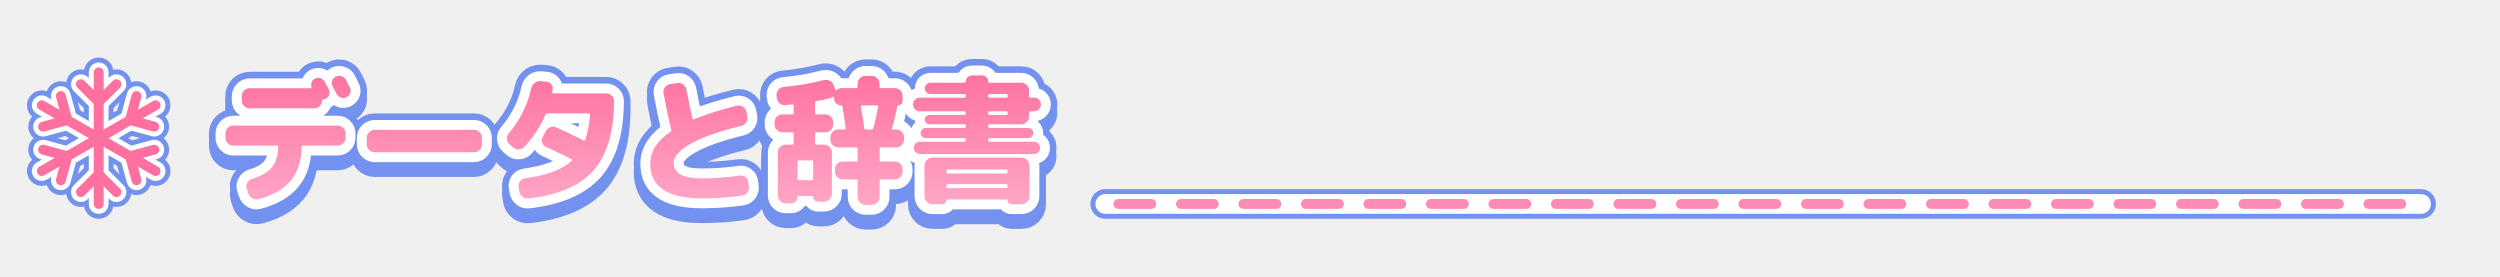
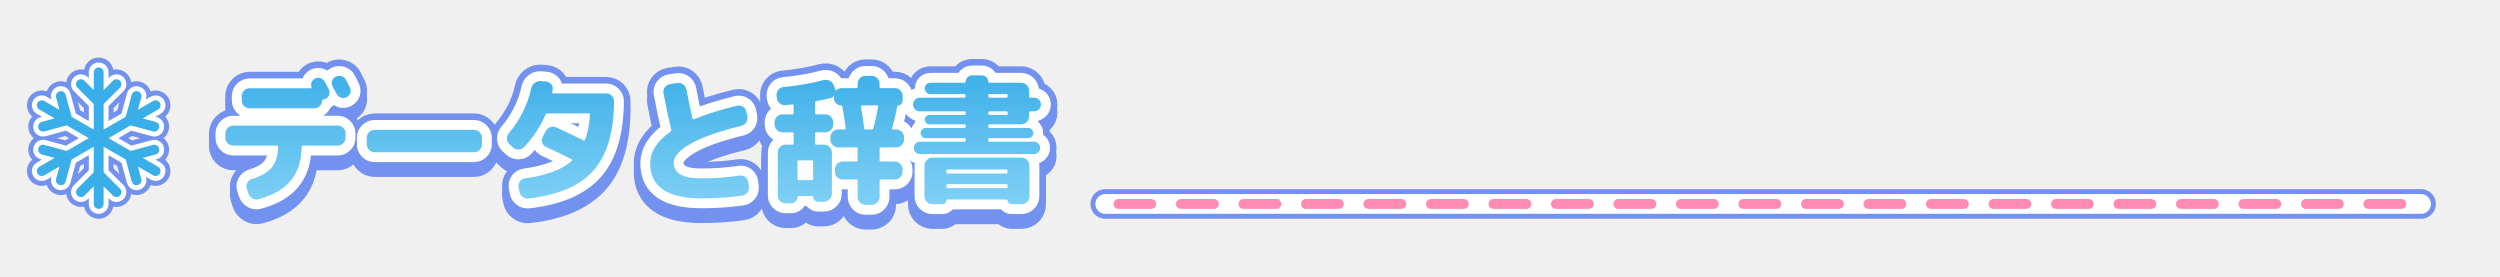
<svg xmlns="http://www.w3.org/2000/svg" width="760" height="84" viewBox="0 0 760 84" role="img" aria-label="データと辞書">
  <defs>
    <linearGradient id="g" x1="0" y1="20.2" x2="0" y2="62" gradientUnits="userSpaceOnUse">
-       <stop offset="0" stop-color="#ff6f9f" />
-       <stop offset="1" stop-color="#ffa6c6" />
+       <stop offset="0" stop-color="#3aaee8" />
+       <stop offset="1" stop-color="#7fd0f5" />
    </linearGradient>
  </defs>
  <path d="M30.0 42.0L30.0 22.0M30.0 31.0L35.4 25.6M30.0 31.0L24.6 25.6M30.0 42.0L12.7 32.0M20.5 36.5L18.5 29.2M20.5 36.5L13.1 38.5M30.0 42.0L12.7 52.0M20.5 47.5L13.1 45.5M20.5 47.5L18.5 54.8M30.0 42.0L30.0 62.0M30.0 53.0L24.6 58.4M30.0 53.0L35.4 58.4M30.0 42.0L47.3 52.0M39.5 47.5L41.5 54.8M39.5 47.5L46.9 45.5M30.0 42.0L47.3 32.0M39.5 36.5L46.9 38.5M39.5 36.5L41.5 29.2" stroke="#7391ee" stroke-width="9" stroke-linecap="round" fill="none" />
  <path d="M30.0 42.0L30.0 22.0M30.0 31.0L35.4 25.6M30.0 31.0L24.6 25.6M30.0 42.0L12.7 32.0M20.5 36.5L18.5 29.2M20.5 36.5L13.1 38.5M30.0 42.0L12.7 52.0M20.5 47.5L13.1 45.5M20.5 47.5L18.5 54.8M30.0 42.0L30.0 62.0M30.0 53.0L24.6 58.4M30.0 53.0L35.4 58.4M30.0 42.0L47.3 52.0M39.5 47.5L41.5 54.8M39.5 47.5L46.9 45.5M30.0 42.0L47.3 32.0M39.5 36.5L46.9 38.5M39.5 36.5L41.5 29.2" stroke="#ffffff" stroke-width="6" stroke-linecap="round" fill="none" />
-   <path d="M30.0 42.0L30.0 22.0M30.0 31.0L35.4 25.6M30.0 31.0L24.6 25.6M30.0 42.0L12.7 32.0M20.5 36.5L18.5 29.2M20.5 36.5L13.1 38.5M30.0 42.0L12.7 52.0M20.5 47.5L13.1 45.5M20.5 47.5L18.5 54.8M30.0 42.0L30.0 62.0M30.0 53.0L24.6 58.4M30.0 53.0L35.4 58.4M30.0 42.0L47.3 52.0M39.5 47.5L41.5 54.8M39.5 47.5L46.9 45.5M30.0 42.0L47.3 32.0M39.5 36.5L46.9 38.5M39.5 36.5L41.5 29.2" stroke="#ff6f9f" stroke-width="3" stroke-linecap="round" fill="none" />
+   <path d="M30.0 42.0L30.0 22.0M30.0 31.0L35.4 25.6M30.0 31.0L24.6 25.6M30.0 42.0L12.7 32.0M20.5 36.5L18.5 29.2M20.5 36.5L13.1 38.5M30.0 42.0L12.7 52.0M20.5 47.5L13.1 45.5M20.5 47.5L18.5 54.8M30.0 42.0L30.0 62.0M30.0 53.0L24.6 58.4M30.0 53.0L35.4 58.4M30.0 42.0L47.3 52.0M39.5 47.5L41.5 54.8M39.5 47.5L46.9 45.5M30.0 42.0L47.3 32.0M39.5 36.5L46.9 38.5M39.5 36.5L41.5 29.2" stroke="#3aaee8" stroke-width="3" stroke-linecap="round" fill="none" />
  <path d="M336.0 62 H736" stroke="#7391ee" stroke-width="9" stroke-linecap="round" />
  <path d="M336.0 62 H736" stroke="#ffffff" stroke-width="6" stroke-linecap="round" />
  <path d="M340.0 62 H732" stroke="#ff8ab4" stroke-width="3" stroke-linecap="round" stroke-dasharray="10 9" />
  <path d="M102.33 28.558Q101.952 27.802 101.112 26.29Q100.692 25.45 100.965 24.589Q101.238 23.728 102.078 23.308Q102.918 22.888 103.842 23.182Q104.766 23.476 105.186 24.274Q105.396 24.694 105.795 25.492Q106.194 26.29 106.362 26.626Q106.782 27.466 106.488 28.306Q106.194 29.146 105.354 29.566Q104.514 29.986 103.653 29.692Q102.792 29.398 102.33 28.558ZM73.476 29.23Q73.476 28.264 74.19 27.55Q74.904 26.836 75.87 26.836H94.476Q94.77 26.836 94.686 26.542Q94.434 25.786 94.728 25.03Q95.022 24.274 95.736 23.896Q96.576 23.476 97.437 23.77Q98.298 24.064 98.76 24.904Q98.928 25.282 99.348 26.017Q99.768 26.752 99.936 27.13Q100.356 27.97 100.062 28.831Q99.768 29.692 98.928 30.07Q98.718 30.154 98.298 30.238Q97.92 30.322 97.92 30.616Q97.878 31.582 97.185 32.254Q96.492 32.926 95.526 32.926H75.87Q74.904 32.926 74.19 32.233Q73.476 31.54 73.476 30.574ZM70.914 44.266Q69.948 44.266 69.234 43.573Q68.52 42.88 68.52 41.914V40.57Q68.52 39.604 69.234 38.89Q69.948 38.176 70.914 38.176H102.666Q103.632 38.176 104.346 38.89Q105.06 39.604 105.06 40.57V41.914Q105.06 42.88 104.346 43.573Q103.632 44.266 102.666 44.266H92.04Q91.704 44.266 91.704 44.644Q91.62 50.986 88.386 54.913Q85.152 58.84 78.558 60.562Q77.592 60.814 76.71 60.289Q75.828 59.764 75.492 58.798L74.988 57.244Q74.694 56.362 75.198 55.522Q75.702 54.682 76.626 54.388Q80.826 53.128 82.653 50.86Q84.48 48.592 84.564 44.644Q84.564 44.266 84.186 44.266ZM113.88 46.282Q112.914 46.282 112.2 45.568Q111.486 44.854 111.486 43.888V41.872Q111.486 40.906 112.2 40.192Q112.914 39.478 113.88 39.478H144.12Q145.086 39.478 145.8 40.192Q146.514 40.906 146.514 41.872V43.888Q146.514 44.854 145.8 45.568Q145.086 46.282 144.12 46.282ZM155.922 44.812 154.872 43.846Q154.158 43.216 154.095 42.229Q154.032 41.242 154.662 40.528Q159.87 34.354 161.466 26.92Q161.676 25.912 162.474 25.261Q163.272 24.61 164.238 24.652L165.918 24.778Q166.926 24.862 167.556 25.576Q168.186 26.29 168.018 27.214Q168.018 27.34 167.934 27.613Q167.85 27.886 167.85 28.012Q167.808 28.138 167.913 28.264Q168.018 28.39 168.144 28.39H184.272Q185.238 28.39 185.952 29.083Q186.666 29.776 186.666 30.742Q186.582 44.896 180.408 51.847Q174.234 58.798 160.668 60.352Q159.66 60.478 158.862 59.848Q158.064 59.218 157.896 58.252L157.644 56.866Q157.476 55.9 158.064 55.123Q158.652 54.346 159.618 54.22Q169.488 52.876 173.856 48.844Q174.108 48.592 173.772 48.424Q170.664 46.828 165.96 44.644Q165.078 44.224 164.805 43.321Q164.532 42.418 164.994 41.578L165.918 39.856Q166.38 38.974 167.325 38.659Q168.27 38.344 169.194 38.764Q174.36 41.158 177.426 42.712Q177.72 42.838 177.846 42.586Q179.064 39.31 179.358 34.816Q179.358 34.48 179.022 34.48H166.338Q165.96 34.48 165.834 34.816Q163.566 40.192 159.366 44.686Q158.694 45.4 157.686 45.442Q156.678 45.484 155.922 44.812ZM213.294 60.31Q197.67 60.31 197.67 49.726Q197.67 44.308 203.844 40.024Q204.096 39.814 204.054 39.52Q202.71 33.724 201.702 28.306Q201.534 27.34 202.122 26.542Q202.71 25.744 203.676 25.576L205.902 25.24Q206.868 25.072 207.666 25.66Q208.464 26.248 208.674 27.214Q209.682 32.632 210.522 36.034Q210.606 36.412 210.984 36.244Q216.654 33.934 224.088 32.128Q225.012 31.918 225.852 32.443Q226.692 32.968 226.902 33.934L227.196 35.362Q227.406 36.328 226.86 37.189Q226.314 38.05 225.348 38.26Q215.142 40.738 209.976 43.699Q204.81 46.66 204.81 49.39Q204.81 51.826 206.847 53.023Q208.884 54.22 213.294 54.22Q219.048 54.22 224.886 53.38Q225.852 53.254 226.608 53.842Q227.364 54.43 227.49 55.396L227.658 56.74Q227.784 57.748 227.175 58.546Q226.566 59.344 225.558 59.47Q219.636 60.31 213.294 60.31ZM237.864 40.234Q236.898 40.234 236.184 39.52Q235.47 38.806 235.47 37.84V37.126Q235.47 36.16 236.184 35.467Q236.898 34.774 237.864 34.774H240.93Q241.266 34.774 241.266 34.396V32.044Q241.266 31.75 240.972 31.75Q240.594 31.792 239.838 31.855Q239.082 31.918 238.704 31.96Q237.738 32.044 236.982 31.393Q236.226 30.742 236.142 29.776L236.058 29.062Q235.974 28.096 236.604 27.319Q237.234 26.542 238.2 26.458Q244.794 25.828 250.296 24.358Q251.304 24.106 252.186 24.526Q253.068 24.946 253.446 25.87L253.824 26.92Q253.908 27.088 253.992 27.424Q253.992 27.508 254.076 27.529Q254.16 27.55 254.202 27.466Q254.874 26.794 255.924 26.794H260.334Q260.712 26.794 260.712 26.416V25.45Q260.712 24.484 261.426 23.77Q262.14 23.056 263.106 23.056H264.996Q265.962 23.056 266.676 23.77Q267.39 24.484 267.39 25.45V26.416Q267.39 26.794 267.726 26.794H272.052Q273.018 26.794 273.711 27.487Q274.404 28.18 274.404 29.146V30.658Q274.404 31.204 273.984 31.624Q273.564 32.044 273.018 32.044Q272.85 32.044 272.766 32.296Q272.178 35.572 271.17 39.016Q271.086 39.352 271.422 39.352H272.472Q273.438 39.352 274.131 40.066Q274.824 40.78 274.824 41.746V42.418Q274.824 43.384 274.131 44.098Q273.438 44.812 272.472 44.812H267.726Q267.39 44.812 267.39 45.148V48.76Q267.39 49.096 267.726 49.096H272.052Q273.018 49.096 273.711 49.81Q274.404 50.524 274.404 51.49V52.204Q274.404 53.17 273.711 53.863Q273.018 54.556 272.052 54.556H267.726Q267.39 54.556 267.39 54.934V59.89Q267.39 60.856 266.676 61.57Q265.962 62.284 264.996 62.284H263.106Q262.14 62.284 261.426 61.57Q260.712 60.856 260.712 59.89V54.934Q260.712 54.556 260.334 54.556H256.176Q255.21 54.556 254.517 53.863Q253.824 53.17 253.824 52.204V51.49Q253.824 50.524 254.517 49.81Q255.21 49.096 256.176 49.096H260.334Q260.712 49.096 260.712 48.76V45.148Q260.712 44.812 260.334 44.812H254.832Q253.866 44.812 253.152 44.098Q252.438 43.384 252.438 42.418V41.746Q252.438 40.78 253.152 40.066Q253.866 39.352 254.832 39.352H256.764Q256.89 39.352 257.016 39.247Q257.142 39.142 257.1 39.016Q256.596 35.362 256.092 32.38Q256.008 32.044 255.672 32.044Q254.79 32.044 254.16 31.414Q253.53 30.784 253.53 29.902V29.482Q253.53 29.398 253.425 29.356Q253.32 29.314 253.278 29.398Q252.9 29.692 252.48 29.818Q250.884 30.238 248.112 30.742Q247.776 30.826 247.776 31.162V34.396Q247.776 34.774 248.154 34.774H250.926Q251.892 34.774 252.585 35.467Q253.278 36.16 253.278 37.126V37.84Q253.278 38.806 252.585 39.52Q251.892 40.234 250.926 40.234H248.154Q247.776 40.234 247.776 40.57V43.594Q247.776 43.972 248.154 43.972H250.506Q251.472 43.972 252.186 44.686Q252.9 45.4 252.9 46.366V58.924Q252.9 59.89 252.186 60.604Q251.472 61.318 250.506 61.318H248.7Q248.07 61.318 247.629 60.877Q247.188 60.436 247.188 59.806Q247.188 59.596 246.978 59.596H242.736Q242.442 59.596 242.442 59.848Q242.442 60.688 241.875 61.255Q241.308 61.822 240.51 61.822H238.788Q237.822 61.822 237.129 61.108Q236.436 60.394 236.436 59.428V46.366Q236.436 45.4 237.129 44.686Q237.822 43.972 238.788 43.972H240.93Q241.266 43.972 241.266 43.594V40.57Q241.266 40.234 240.93 40.234ZM262.014 32.044Q261.636 32.044 261.72 32.38Q262.266 35.572 262.728 39.016Q262.812 39.352 263.106 39.352H264.996Q265.416 39.352 265.458 39.058Q266.34 35.95 266.97 32.422Q267.012 32.296 266.886 32.17Q266.76 32.044 266.634 32.044ZM242.442 49.138V54.43Q242.442 54.766 242.778 54.766H246.852Q247.188 54.766 247.188 54.43V49.138Q247.188 48.76 246.852 48.76H242.778Q242.442 48.76 242.442 49.138ZM279.612 33.85Q278.772 33.85 278.163 33.22Q277.554 32.59 277.554 31.75Q277.554 30.91 278.163 30.301Q278.772 29.692 279.612 29.692H293.22Q293.556 29.692 293.556 29.356V28.978Q293.556 28.6 293.22 28.6H282.846Q282.132 28.6 281.628 28.096Q281.124 27.592 281.124 26.878Q281.124 26.164 281.628 25.66Q282.132 25.156 282.846 25.156H293.262Q293.556 25.156 293.556 24.862Q293.556 24.064 294.123 23.497Q294.69 22.93 295.488 22.93H298.512Q299.31 22.93 299.877 23.497Q300.444 24.064 300.444 24.862Q300.444 25.156 300.738 25.156H310.44Q311.406 25.156 312.12 25.849Q312.834 26.542 312.834 27.508V29.356Q312.834 29.692 313.17 29.692H314.388Q315.228 29.692 315.837 30.301Q316.446 30.91 316.446 31.75Q316.446 32.59 315.837 33.22Q315.228 33.85 314.388 33.85H313.17Q312.834 33.85 312.834 34.186V35.404Q312.834 36.37 312.12 37.084Q311.406 37.798 310.44 37.798H300.78Q300.444 37.798 300.444 38.176V38.554Q300.444 38.89 300.78 38.89H312.582Q313.212 38.89 313.674 39.352Q314.136 39.814 314.136 40.444Q314.136 41.074 313.674 41.536Q313.212 41.998 312.582 41.998H300.78Q300.444 41.998 300.444 42.334V42.712Q300.444 43.09 300.78 43.09H314.304Q315.102 43.09 315.648 43.615Q316.194 44.14 316.194 44.938Q316.194 45.736 315.648 46.282Q315.102 46.828 314.304 46.828H279.696Q278.898 46.828 278.352 46.282Q277.806 45.736 277.806 44.938Q277.806 44.14 278.352 43.615Q278.898 43.09 279.696 43.09H293.22Q293.556 43.09 293.556 42.712V42.334Q293.556 41.998 293.22 41.998H281.418Q280.788 41.998 280.326 41.536Q279.864 41.074 279.864 40.444Q279.864 39.814 280.326 39.352Q280.788 38.89 281.418 38.89H293.22Q293.556 38.89 293.556 38.554V38.176Q293.556 37.798 293.22 37.798H282.552Q281.964 37.798 281.544 37.378Q281.124 36.958 281.124 36.37Q281.124 35.782 281.544 35.362Q281.964 34.942 282.552 34.942H293.22Q293.556 34.942 293.556 34.564V34.186Q293.556 33.85 293.22 33.85ZM300.444 28.978V29.356Q300.444 29.692 300.78 29.692H305.946Q306.324 29.692 306.324 29.356V28.978Q306.324 28.6 305.946 28.6H300.78Q300.444 28.6 300.444 28.978ZM300.444 34.186V34.564Q300.444 34.942 300.78 34.942H305.946Q306.324 34.942 306.324 34.564V34.186Q306.324 33.85 305.946 33.85H300.78Q300.444 33.85 300.444 34.186ZM283.434 47.92H310.566Q311.532 47.92 312.246 48.634Q312.96 49.348 312.96 50.314V59.68Q312.96 60.646 312.246 61.36Q311.532 62.074 310.566 62.074H307.5Q306.996 62.074 306.639 61.717Q306.282 61.36 306.282 60.856Q306.282 60.646 306.072 60.646H287.928Q287.718 60.646 287.718 60.856Q287.718 61.36 287.361 61.717Q287.004 62.074 286.5 62.074H283.434Q282.468 62.074 281.754 61.36Q281.04 60.646 281.04 59.68V50.314Q281.04 49.348 281.754 48.634Q282.468 47.92 283.434 47.92ZM306.282 56.866V56.32Q306.282 55.984 305.904 55.984H288.096Q287.718 55.984 287.718 56.32V56.866Q287.718 57.202 288.096 57.202H305.904Q306.282 57.202 306.282 56.866ZM306.282 52.372V51.868Q306.282 51.532 305.904 51.532H288.096Q287.718 51.532 287.718 51.868V52.372Q287.718 52.75 288.096 52.75H305.904Q306.282 52.75 306.282 52.372Z" fill="#7391ee" stroke="#7391ee" stroke-width="10" stroke-linejoin="round" transform="translate(0 2.5)" />
  <path d="M102.33 28.558Q101.952 27.802 101.112 26.29Q100.692 25.45 100.965 24.589Q101.238 23.728 102.078 23.308Q102.918 22.888 103.842 23.182Q104.766 23.476 105.186 24.274Q105.396 24.694 105.795 25.492Q106.194 26.29 106.362 26.626Q106.782 27.466 106.488 28.306Q106.194 29.146 105.354 29.566Q104.514 29.986 103.653 29.692Q102.792 29.398 102.33 28.558ZM73.476 29.23Q73.476 28.264 74.19 27.55Q74.904 26.836 75.87 26.836H94.476Q94.77 26.836 94.686 26.542Q94.434 25.786 94.728 25.03Q95.022 24.274 95.736 23.896Q96.576 23.476 97.437 23.77Q98.298 24.064 98.76 24.904Q98.928 25.282 99.348 26.017Q99.768 26.752 99.936 27.13Q100.356 27.97 100.062 28.831Q99.768 29.692 98.928 30.07Q98.718 30.154 98.298 30.238Q97.92 30.322 97.92 30.616Q97.878 31.582 97.185 32.254Q96.492 32.926 95.526 32.926H75.87Q74.904 32.926 74.19 32.233Q73.476 31.54 73.476 30.574ZM70.914 44.266Q69.948 44.266 69.234 43.573Q68.52 42.88 68.52 41.914V40.57Q68.52 39.604 69.234 38.89Q69.948 38.176 70.914 38.176H102.666Q103.632 38.176 104.346 38.89Q105.06 39.604 105.06 40.57V41.914Q105.06 42.88 104.346 43.573Q103.632 44.266 102.666 44.266H92.04Q91.704 44.266 91.704 44.644Q91.62 50.986 88.386 54.913Q85.152 58.84 78.558 60.562Q77.592 60.814 76.71 60.289Q75.828 59.764 75.492 58.798L74.988 57.244Q74.694 56.362 75.198 55.522Q75.702 54.682 76.626 54.388Q80.826 53.128 82.653 50.86Q84.48 48.592 84.564 44.644Q84.564 44.266 84.186 44.266ZM113.88 46.282Q112.914 46.282 112.2 45.568Q111.486 44.854 111.486 43.888V41.872Q111.486 40.906 112.2 40.192Q112.914 39.478 113.88 39.478H144.12Q145.086 39.478 145.8 40.192Q146.514 40.906 146.514 41.872V43.888Q146.514 44.854 145.8 45.568Q145.086 46.282 144.12 46.282ZM155.922 44.812 154.872 43.846Q154.158 43.216 154.095 42.229Q154.032 41.242 154.662 40.528Q159.87 34.354 161.466 26.92Q161.676 25.912 162.474 25.261Q163.272 24.61 164.238 24.652L165.918 24.778Q166.926 24.862 167.556 25.576Q168.186 26.29 168.018 27.214Q168.018 27.34 167.934 27.613Q167.85 27.886 167.85 28.012Q167.808 28.138 167.913 28.264Q168.018 28.39 168.144 28.39H184.272Q185.238 28.39 185.952 29.083Q186.666 29.776 186.666 30.742Q186.582 44.896 180.408 51.847Q174.234 58.798 160.668 60.352Q159.66 60.478 158.862 59.848Q158.064 59.218 157.896 58.252L157.644 56.866Q157.476 55.9 158.064 55.123Q158.652 54.346 159.618 54.22Q169.488 52.876 173.856 48.844Q174.108 48.592 173.772 48.424Q170.664 46.828 165.96 44.644Q165.078 44.224 164.805 43.321Q164.532 42.418 164.994 41.578L165.918 39.856Q166.38 38.974 167.325 38.659Q168.27 38.344 169.194 38.764Q174.36 41.158 177.426 42.712Q177.72 42.838 177.846 42.586Q179.064 39.31 179.358 34.816Q179.358 34.48 179.022 34.48H166.338Q165.96 34.48 165.834 34.816Q163.566 40.192 159.366 44.686Q158.694 45.4 157.686 45.442Q156.678 45.484 155.922 44.812ZM213.294 60.31Q197.67 60.31 197.67 49.726Q197.67 44.308 203.844 40.024Q204.096 39.814 204.054 39.52Q202.71 33.724 201.702 28.306Q201.534 27.34 202.122 26.542Q202.71 25.744 203.676 25.576L205.902 25.24Q206.868 25.072 207.666 25.66Q208.464 26.248 208.674 27.214Q209.682 32.632 210.522 36.034Q210.606 36.412 210.984 36.244Q216.654 33.934 224.088 32.128Q225.012 31.918 225.852 32.443Q226.692 32.968 226.902 33.934L227.196 35.362Q227.406 36.328 226.86 37.189Q226.314 38.05 225.348 38.26Q215.142 40.738 209.976 43.699Q204.81 46.66 204.81 49.39Q204.81 51.826 206.847 53.023Q208.884 54.22 213.294 54.22Q219.048 54.22 224.886 53.38Q225.852 53.254 226.608 53.842Q227.364 54.43 227.49 55.396L227.658 56.74Q227.784 57.748 227.175 58.546Q226.566 59.344 225.558 59.47Q219.636 60.31 213.294 60.31ZM237.864 40.234Q236.898 40.234 236.184 39.52Q235.47 38.806 235.47 37.84V37.126Q235.47 36.16 236.184 35.467Q236.898 34.774 237.864 34.774H240.93Q241.266 34.774 241.266 34.396V32.044Q241.266 31.75 240.972 31.75Q240.594 31.792 239.838 31.855Q239.082 31.918 238.704 31.96Q237.738 32.044 236.982 31.393Q236.226 30.742 236.142 29.776L236.058 29.062Q235.974 28.096 236.604 27.319Q237.234 26.542 238.2 26.458Q244.794 25.828 250.296 24.358Q251.304 24.106 252.186 24.526Q253.068 24.946 253.446 25.87L253.824 26.92Q253.908 27.088 253.992 27.424Q253.992 27.508 254.076 27.529Q254.16 27.55 254.202 27.466Q254.874 26.794 255.924 26.794H260.334Q260.712 26.794 260.712 26.416V25.45Q260.712 24.484 261.426 23.77Q262.14 23.056 263.106 23.056H264.996Q265.962 23.056 266.676 23.77Q267.39 24.484 267.39 25.45V26.416Q267.39 26.794 267.726 26.794H272.052Q273.018 26.794 273.711 27.487Q274.404 28.18 274.404 29.146V30.658Q274.404 31.204 273.984 31.624Q273.564 32.044 273.018 32.044Q272.85 32.044 272.766 32.296Q272.178 35.572 271.17 39.016Q271.086 39.352 271.422 39.352H272.472Q273.438 39.352 274.131 40.066Q274.824 40.78 274.824 41.746V42.418Q274.824 43.384 274.131 44.098Q273.438 44.812 272.472 44.812H267.726Q267.39 44.812 267.39 45.148V48.76Q267.39 49.096 267.726 49.096H272.052Q273.018 49.096 273.711 49.81Q274.404 50.524 274.404 51.49V52.204Q274.404 53.17 273.711 53.863Q273.018 54.556 272.052 54.556H267.726Q267.39 54.556 267.39 54.934V59.89Q267.39 60.856 266.676 61.57Q265.962 62.284 264.996 62.284H263.106Q262.14 62.284 261.426 61.57Q260.712 60.856 260.712 59.89V54.934Q260.712 54.556 260.334 54.556H256.176Q255.21 54.556 254.517 53.863Q253.824 53.17 253.824 52.204V51.49Q253.824 50.524 254.517 49.81Q255.21 49.096 256.176 49.096H260.334Q260.712 49.096 260.712 48.76V45.148Q260.712 44.812 260.334 44.812H254.832Q253.866 44.812 253.152 44.098Q252.438 43.384 252.438 42.418V41.746Q252.438 40.78 253.152 40.066Q253.866 39.352 254.832 39.352H256.764Q256.89 39.352 257.016 39.247Q257.142 39.142 257.1 39.016Q256.596 35.362 256.092 32.38Q256.008 32.044 255.672 32.044Q254.79 32.044 254.16 31.414Q253.53 30.784 253.53 29.902V29.482Q253.53 29.398 253.425 29.356Q253.32 29.314 253.278 29.398Q252.9 29.692 252.48 29.818Q250.884 30.238 248.112 30.742Q247.776 30.826 247.776 31.162V34.396Q247.776 34.774 248.154 34.774H250.926Q251.892 34.774 252.585 35.467Q253.278 36.16 253.278 37.126V37.84Q253.278 38.806 252.585 39.52Q251.892 40.234 250.926 40.234H248.154Q247.776 40.234 247.776 40.57V43.594Q247.776 43.972 248.154 43.972H250.506Q251.472 43.972 252.186 44.686Q252.9 45.4 252.9 46.366V58.924Q252.9 59.89 252.186 60.604Q251.472 61.318 250.506 61.318H248.7Q248.07 61.318 247.629 60.877Q247.188 60.436 247.188 59.806Q247.188 59.596 246.978 59.596H242.736Q242.442 59.596 242.442 59.848Q242.442 60.688 241.875 61.255Q241.308 61.822 240.51 61.822H238.788Q237.822 61.822 237.129 61.108Q236.436 60.394 236.436 59.428V46.366Q236.436 45.4 237.129 44.686Q237.822 43.972 238.788 43.972H240.93Q241.266 43.972 241.266 43.594V40.57Q241.266 40.234 240.93 40.234ZM262.014 32.044Q261.636 32.044 261.72 32.38Q262.266 35.572 262.728 39.016Q262.812 39.352 263.106 39.352H264.996Q265.416 39.352 265.458 39.058Q266.34 35.95 266.97 32.422Q267.012 32.296 266.886 32.17Q266.76 32.044 266.634 32.044ZM242.442 49.138V54.43Q242.442 54.766 242.778 54.766H246.852Q247.188 54.766 247.188 54.43V49.138Q247.188 48.76 246.852 48.76H242.778Q242.442 48.76 242.442 49.138ZM279.612 33.85Q278.772 33.85 278.163 33.22Q277.554 32.59 277.554 31.75Q277.554 30.91 278.163 30.301Q278.772 29.692 279.612 29.692H293.22Q293.556 29.692 293.556 29.356V28.978Q293.556 28.6 293.22 28.6H282.846Q282.132 28.6 281.628 28.096Q281.124 27.592 281.124 26.878Q281.124 26.164 281.628 25.66Q282.132 25.156 282.846 25.156H293.262Q293.556 25.156 293.556 24.862Q293.556 24.064 294.123 23.497Q294.69 22.93 295.488 22.93H298.512Q299.31 22.93 299.877 23.497Q300.444 24.064 300.444 24.862Q300.444 25.156 300.738 25.156H310.44Q311.406 25.156 312.12 25.849Q312.834 26.542 312.834 27.508V29.356Q312.834 29.692 313.17 29.692H314.388Q315.228 29.692 315.837 30.301Q316.446 30.91 316.446 31.75Q316.446 32.59 315.837 33.22Q315.228 33.85 314.388 33.85H313.17Q312.834 33.85 312.834 34.186V35.404Q312.834 36.37 312.12 37.084Q311.406 37.798 310.44 37.798H300.78Q300.444 37.798 300.444 38.176V38.554Q300.444 38.89 300.78 38.89H312.582Q313.212 38.89 313.674 39.352Q314.136 39.814 314.136 40.444Q314.136 41.074 313.674 41.536Q313.212 41.998 312.582 41.998H300.78Q300.444 41.998 300.444 42.334V42.712Q300.444 43.09 300.78 43.09H314.304Q315.102 43.09 315.648 43.615Q316.194 44.14 316.194 44.938Q316.194 45.736 315.648 46.282Q315.102 46.828 314.304 46.828H279.696Q278.898 46.828 278.352 46.282Q277.806 45.736 277.806 44.938Q277.806 44.14 278.352 43.615Q278.898 43.09 279.696 43.09H293.22Q293.556 43.09 293.556 42.712V42.334Q293.556 41.998 293.22 41.998H281.418Q280.788 41.998 280.326 41.536Q279.864 41.074 279.864 40.444Q279.864 39.814 280.326 39.352Q280.788 38.89 281.418 38.89H293.22Q293.556 38.89 293.556 38.554V38.176Q293.556 37.798 293.22 37.798H282.552Q281.964 37.798 281.544 37.378Q281.124 36.958 281.124 36.37Q281.124 35.782 281.544 35.362Q281.964 34.942 282.552 34.942H293.22Q293.556 34.942 293.556 34.564V34.186Q293.556 33.85 293.22 33.85ZM300.444 28.978V29.356Q300.444 29.692 300.78 29.692H305.946Q306.324 29.692 306.324 29.356V28.978Q306.324 28.6 305.946 28.6H300.78Q300.444 28.6 300.444 28.978ZM300.444 34.186V34.564Q300.444 34.942 300.78 34.942H305.946Q306.324 34.942 306.324 34.564V34.186Q306.324 33.85 305.946 33.85H300.78Q300.444 33.85 300.444 34.186ZM283.434 47.92H310.566Q311.532 47.92 312.246 48.634Q312.96 49.348 312.96 50.314V59.68Q312.96 60.646 312.246 61.36Q311.532 62.074 310.566 62.074H307.5Q306.996 62.074 306.639 61.717Q306.282 61.36 306.282 60.856Q306.282 60.646 306.072 60.646H287.928Q287.718 60.646 287.718 60.856Q287.718 61.36 287.361 61.717Q287.004 62.074 286.5 62.074H283.434Q282.468 62.074 281.754 61.36Q281.04 60.646 281.04 59.68V50.314Q281.04 49.348 281.754 48.634Q282.468 47.92 283.434 47.92ZM306.282 56.866V56.32Q306.282 55.984 305.904 55.984H288.096Q287.718 55.984 287.718 56.32V56.866Q287.718 57.202 288.096 57.202H305.904Q306.282 57.202 306.282 56.866ZM306.282 52.372V51.868Q306.282 51.532 305.904 51.532H288.096Q287.718 51.532 287.718 51.868V52.372Q287.718 52.75 288.096 52.75H305.904Q306.282 52.75 306.282 52.372Z" fill="#7391ee" stroke="#7391ee" stroke-width="10" stroke-linejoin="round" />
  <path d="M102.33 28.558Q101.952 27.802 101.112 26.29Q100.692 25.45 100.965 24.589Q101.238 23.728 102.078 23.308Q102.918 22.888 103.842 23.182Q104.766 23.476 105.186 24.274Q105.396 24.694 105.795 25.492Q106.194 26.29 106.362 26.626Q106.782 27.466 106.488 28.306Q106.194 29.146 105.354 29.566Q104.514 29.986 103.653 29.692Q102.792 29.398 102.33 28.558ZM73.476 29.23Q73.476 28.264 74.19 27.55Q74.904 26.836 75.87 26.836H94.476Q94.77 26.836 94.686 26.542Q94.434 25.786 94.728 25.03Q95.022 24.274 95.736 23.896Q96.576 23.476 97.437 23.77Q98.298 24.064 98.76 24.904Q98.928 25.282 99.348 26.017Q99.768 26.752 99.936 27.13Q100.356 27.97 100.062 28.831Q99.768 29.692 98.928 30.07Q98.718 30.154 98.298 30.238Q97.92 30.322 97.92 30.616Q97.878 31.582 97.185 32.254Q96.492 32.926 95.526 32.926H75.87Q74.904 32.926 74.19 32.233Q73.476 31.54 73.476 30.574ZM70.914 44.266Q69.948 44.266 69.234 43.573Q68.52 42.88 68.52 41.914V40.57Q68.52 39.604 69.234 38.89Q69.948 38.176 70.914 38.176H102.666Q103.632 38.176 104.346 38.89Q105.06 39.604 105.06 40.57V41.914Q105.06 42.88 104.346 43.573Q103.632 44.266 102.666 44.266H92.04Q91.704 44.266 91.704 44.644Q91.62 50.986 88.386 54.913Q85.152 58.84 78.558 60.562Q77.592 60.814 76.71 60.289Q75.828 59.764 75.492 58.798L74.988 57.244Q74.694 56.362 75.198 55.522Q75.702 54.682 76.626 54.388Q80.826 53.128 82.653 50.86Q84.48 48.592 84.564 44.644Q84.564 44.266 84.186 44.266ZM113.88 46.282Q112.914 46.282 112.2 45.568Q111.486 44.854 111.486 43.888V41.872Q111.486 40.906 112.2 40.192Q112.914 39.478 113.88 39.478H144.12Q145.086 39.478 145.8 40.192Q146.514 40.906 146.514 41.872V43.888Q146.514 44.854 145.8 45.568Q145.086 46.282 144.12 46.282ZM155.922 44.812 154.872 43.846Q154.158 43.216 154.095 42.229Q154.032 41.242 154.662 40.528Q159.87 34.354 161.466 26.92Q161.676 25.912 162.474 25.261Q163.272 24.61 164.238 24.652L165.918 24.778Q166.926 24.862 167.556 25.576Q168.186 26.29 168.018 27.214Q168.018 27.34 167.934 27.613Q167.85 27.886 167.85 28.012Q167.808 28.138 167.913 28.264Q168.018 28.39 168.144 28.39H184.272Q185.238 28.39 185.952 29.083Q186.666 29.776 186.666 30.742Q186.582 44.896 180.408 51.847Q174.234 58.798 160.668 60.352Q159.66 60.478 158.862 59.848Q158.064 59.218 157.896 58.252L157.644 56.866Q157.476 55.9 158.064 55.123Q158.652 54.346 159.618 54.22Q169.488 52.876 173.856 48.844Q174.108 48.592 173.772 48.424Q170.664 46.828 165.96 44.644Q165.078 44.224 164.805 43.321Q164.532 42.418 164.994 41.578L165.918 39.856Q166.38 38.974 167.325 38.659Q168.27 38.344 169.194 38.764Q174.36 41.158 177.426 42.712Q177.72 42.838 177.846 42.586Q179.064 39.31 179.358 34.816Q179.358 34.48 179.022 34.48H166.338Q165.96 34.48 165.834 34.816Q163.566 40.192 159.366 44.686Q158.694 45.4 157.686 45.442Q156.678 45.484 155.922 44.812ZM213.294 60.31Q197.67 60.31 197.67 49.726Q197.67 44.308 203.844 40.024Q204.096 39.814 204.054 39.52Q202.71 33.724 201.702 28.306Q201.534 27.34 202.122 26.542Q202.71 25.744 203.676 25.576L205.902 25.24Q206.868 25.072 207.666 25.66Q208.464 26.248 208.674 27.214Q209.682 32.632 210.522 36.034Q210.606 36.412 210.984 36.244Q216.654 33.934 224.088 32.128Q225.012 31.918 225.852 32.443Q226.692 32.968 226.902 33.934L227.196 35.362Q227.406 36.328 226.86 37.189Q226.314 38.05 225.348 38.26Q215.142 40.738 209.976 43.699Q204.81 46.66 204.81 49.39Q204.81 51.826 206.847 53.023Q208.884 54.22 213.294 54.22Q219.048 54.22 224.886 53.38Q225.852 53.254 226.608 53.842Q227.364 54.43 227.49 55.396L227.658 56.74Q227.784 57.748 227.175 58.546Q226.566 59.344 225.558 59.47Q219.636 60.31 213.294 60.31ZM237.864 40.234Q236.898 40.234 236.184 39.52Q235.47 38.806 235.47 37.84V37.126Q235.47 36.16 236.184 35.467Q236.898 34.774 237.864 34.774H240.93Q241.266 34.774 241.266 34.396V32.044Q241.266 31.75 240.972 31.75Q240.594 31.792 239.838 31.855Q239.082 31.918 238.704 31.96Q237.738 32.044 236.982 31.393Q236.226 30.742 236.142 29.776L236.058 29.062Q235.974 28.096 236.604 27.319Q237.234 26.542 238.2 26.458Q244.794 25.828 250.296 24.358Q251.304 24.106 252.186 24.526Q253.068 24.946 253.446 25.87L253.824 26.92Q253.908 27.088 253.992 27.424Q253.992 27.508 254.076 27.529Q254.16 27.55 254.202 27.466Q254.874 26.794 255.924 26.794H260.334Q260.712 26.794 260.712 26.416V25.45Q260.712 24.484 261.426 23.77Q262.14 23.056 263.106 23.056H264.996Q265.962 23.056 266.676 23.77Q267.39 24.484 267.39 25.45V26.416Q267.39 26.794 267.726 26.794H272.052Q273.018 26.794 273.711 27.487Q274.404 28.18 274.404 29.146V30.658Q274.404 31.204 273.984 31.624Q273.564 32.044 273.018 32.044Q272.85 32.044 272.766 32.296Q272.178 35.572 271.17 39.016Q271.086 39.352 271.422 39.352H272.472Q273.438 39.352 274.131 40.066Q274.824 40.78 274.824 41.746V42.418Q274.824 43.384 274.131 44.098Q273.438 44.812 272.472 44.812H267.726Q267.39 44.812 267.39 45.148V48.76Q267.39 49.096 267.726 49.096H272.052Q273.018 49.096 273.711 49.81Q274.404 50.524 274.404 51.49V52.204Q274.404 53.17 273.711 53.863Q273.018 54.556 272.052 54.556H267.726Q267.39 54.556 267.39 54.934V59.89Q267.39 60.856 266.676 61.57Q265.962 62.284 264.996 62.284H263.106Q262.14 62.284 261.426 61.57Q260.712 60.856 260.712 59.89V54.934Q260.712 54.556 260.334 54.556H256.176Q255.21 54.556 254.517 53.863Q253.824 53.17 253.824 52.204V51.49Q253.824 50.524 254.517 49.81Q255.21 49.096 256.176 49.096H260.334Q260.712 49.096 260.712 48.76V45.148Q260.712 44.812 260.334 44.812H254.832Q253.866 44.812 253.152 44.098Q252.438 43.384 252.438 42.418V41.746Q252.438 40.78 253.152 40.066Q253.866 39.352 254.832 39.352H256.764Q256.89 39.352 257.016 39.247Q257.142 39.142 257.1 39.016Q256.596 35.362 256.092 32.38Q256.008 32.044 255.672 32.044Q254.79 32.044 254.16 31.414Q253.53 30.784 253.53 29.902V29.482Q253.53 29.398 253.425 29.356Q253.32 29.314 253.278 29.398Q252.9 29.692 252.48 29.818Q250.884 30.238 248.112 30.742Q247.776 30.826 247.776 31.162V34.396Q247.776 34.774 248.154 34.774H250.926Q251.892 34.774 252.585 35.467Q253.278 36.16 253.278 37.126V37.84Q253.278 38.806 252.585 39.52Q251.892 40.234 250.926 40.234H248.154Q247.776 40.234 247.776 40.57V43.594Q247.776 43.972 248.154 43.972H250.506Q251.472 43.972 252.186 44.686Q252.9 45.4 252.9 46.366V58.924Q252.9 59.89 252.186 60.604Q251.472 61.318 250.506 61.318H248.7Q248.07 61.318 247.629 60.877Q247.188 60.436 247.188 59.806Q247.188 59.596 246.978 59.596H242.736Q242.442 59.596 242.442 59.848Q242.442 60.688 241.875 61.255Q241.308 61.822 240.51 61.822H238.788Q237.822 61.822 237.129 61.108Q236.436 60.394 236.436 59.428V46.366Q236.436 45.4 237.129 44.686Q237.822 43.972 238.788 43.972H240.93Q241.266 43.972 241.266 43.594V40.57Q241.266 40.234 240.93 40.234ZM262.014 32.044Q261.636 32.044 261.72 32.38Q262.266 35.572 262.728 39.016Q262.812 39.352 263.106 39.352H264.996Q265.416 39.352 265.458 39.058Q266.34 35.95 266.97 32.422Q267.012 32.296 266.886 32.17Q266.76 32.044 266.634 32.044ZM242.442 49.138V54.43Q242.442 54.766 242.778 54.766H246.852Q247.188 54.766 247.188 54.43V49.138Q247.188 48.76 246.852 48.76H242.778Q242.442 48.76 242.442 49.138ZM279.612 33.85Q278.772 33.85 278.163 33.22Q277.554 32.59 277.554 31.75Q277.554 30.91 278.163 30.301Q278.772 29.692 279.612 29.692H293.22Q293.556 29.692 293.556 29.356V28.978Q293.556 28.6 293.22 28.6H282.846Q282.132 28.6 281.628 28.096Q281.124 27.592 281.124 26.878Q281.124 26.164 281.628 25.66Q282.132 25.156 282.846 25.156H293.262Q293.556 25.156 293.556 24.862Q293.556 24.064 294.123 23.497Q294.69 22.93 295.488 22.93H298.512Q299.31 22.93 299.877 23.497Q300.444 24.064 300.444 24.862Q300.444 25.156 300.738 25.156H310.44Q311.406 25.156 312.12 25.849Q312.834 26.542 312.834 27.508V29.356Q312.834 29.692 313.17 29.692H314.388Q315.228 29.692 315.837 30.301Q316.446 30.91 316.446 31.75Q316.446 32.59 315.837 33.22Q315.228 33.85 314.388 33.85H313.17Q312.834 33.85 312.834 34.186V35.404Q312.834 36.37 312.12 37.084Q311.406 37.798 310.44 37.798H300.78Q300.444 37.798 300.444 38.176V38.554Q300.444 38.89 300.78 38.89H312.582Q313.212 38.89 313.674 39.352Q314.136 39.814 314.136 40.444Q314.136 41.074 313.674 41.536Q313.212 41.998 312.582 41.998H300.78Q300.444 41.998 300.444 42.334V42.712Q300.444 43.09 300.78 43.09H314.304Q315.102 43.09 315.648 43.615Q316.194 44.14 316.194 44.938Q316.194 45.736 315.648 46.282Q315.102 46.828 314.304 46.828H279.696Q278.898 46.828 278.352 46.282Q277.806 45.736 277.806 44.938Q277.806 44.14 278.352 43.615Q278.898 43.09 279.696 43.09H293.22Q293.556 43.09 293.556 42.712V42.334Q293.556 41.998 293.22 41.998H281.418Q280.788 41.998 280.326 41.536Q279.864 41.074 279.864 40.444Q279.864 39.814 280.326 39.352Q280.788 38.89 281.418 38.89H293.22Q293.556 38.89 293.556 38.554V38.176Q293.556 37.798 293.22 37.798H282.552Q281.964 37.798 281.544 37.378Q281.124 36.958 281.124 36.37Q281.124 35.782 281.544 35.362Q281.964 34.942 282.552 34.942H293.22Q293.556 34.942 293.556 34.564V34.186Q293.556 33.85 293.22 33.85ZM300.444 28.978V29.356Q300.444 29.692 300.78 29.692H305.946Q306.324 29.692 306.324 29.356V28.978Q306.324 28.6 305.946 28.6H300.78Q300.444 28.6 300.444 28.978ZM300.444 34.186V34.564Q300.444 34.942 300.78 34.942H305.946Q306.324 34.942 306.324 34.564V34.186Q306.324 33.85 305.946 33.85H300.78Q300.444 33.85 300.444 34.186ZM283.434 47.92H310.566Q311.532 47.92 312.246 48.634Q312.96 49.348 312.96 50.314V59.68Q312.96 60.646 312.246 61.36Q311.532 62.074 310.566 62.074H307.5Q306.996 62.074 306.639 61.717Q306.282 61.36 306.282 60.856Q306.282 60.646 306.072 60.646H287.928Q287.718 60.646 287.718 60.856Q287.718 61.36 287.361 61.717Q287.004 62.074 286.5 62.074H283.434Q282.468 62.074 281.754 61.36Q281.04 60.646 281.04 59.68V50.314Q281.04 49.348 281.754 48.634Q282.468 47.92 283.434 47.92ZM306.282 56.866V56.32Q306.282 55.984 305.904 55.984H288.096Q287.718 55.984 287.718 56.32V56.866Q287.718 57.202 288.096 57.202H305.904Q306.282 57.202 306.282 56.866ZM306.282 52.372V51.868Q306.282 51.532 305.904 51.532H288.096Q287.718 51.532 287.718 51.868V52.372Q287.718 52.75 288.096 52.75H305.904Q306.282 52.75 306.282 52.372Z" fill="#ffffff" stroke="#ffffff" stroke-width="6" stroke-linejoin="round" />
  <path d="M102.33 28.558Q101.952 27.802 101.112 26.29Q100.692 25.45 100.965 24.589Q101.238 23.728 102.078 23.308Q102.918 22.888 103.842 23.182Q104.766 23.476 105.186 24.274Q105.396 24.694 105.795 25.492Q106.194 26.29 106.362 26.626Q106.782 27.466 106.488 28.306Q106.194 29.146 105.354 29.566Q104.514 29.986 103.653 29.692Q102.792 29.398 102.33 28.558ZM73.476 29.23Q73.476 28.264 74.19 27.55Q74.904 26.836 75.87 26.836H94.476Q94.77 26.836 94.686 26.542Q94.434 25.786 94.728 25.03Q95.022 24.274 95.736 23.896Q96.576 23.476 97.437 23.77Q98.298 24.064 98.76 24.904Q98.928 25.282 99.348 26.017Q99.768 26.752 99.936 27.13Q100.356 27.97 100.062 28.831Q99.768 29.692 98.928 30.07Q98.718 30.154 98.298 30.238Q97.92 30.322 97.92 30.616Q97.878 31.582 97.185 32.254Q96.492 32.926 95.526 32.926H75.87Q74.904 32.926 74.19 32.233Q73.476 31.54 73.476 30.574ZM70.914 44.266Q69.948 44.266 69.234 43.573Q68.52 42.88 68.52 41.914V40.57Q68.52 39.604 69.234 38.89Q69.948 38.176 70.914 38.176H102.666Q103.632 38.176 104.346 38.89Q105.06 39.604 105.06 40.57V41.914Q105.06 42.88 104.346 43.573Q103.632 44.266 102.666 44.266H92.04Q91.704 44.266 91.704 44.644Q91.62 50.986 88.386 54.913Q85.152 58.84 78.558 60.562Q77.592 60.814 76.71 60.289Q75.828 59.764 75.492 58.798L74.988 57.244Q74.694 56.362 75.198 55.522Q75.702 54.682 76.626 54.388Q80.826 53.128 82.653 50.86Q84.48 48.592 84.564 44.644Q84.564 44.266 84.186 44.266ZM113.88 46.282Q112.914 46.282 112.2 45.568Q111.486 44.854 111.486 43.888V41.872Q111.486 40.906 112.2 40.192Q112.914 39.478 113.88 39.478H144.12Q145.086 39.478 145.8 40.192Q146.514 40.906 146.514 41.872V43.888Q146.514 44.854 145.8 45.568Q145.086 46.282 144.12 46.282ZM155.922 44.812 154.872 43.846Q154.158 43.216 154.095 42.229Q154.032 41.242 154.662 40.528Q159.87 34.354 161.466 26.92Q161.676 25.912 162.474 25.261Q163.272 24.61 164.238 24.652L165.918 24.778Q166.926 24.862 167.556 25.576Q168.186 26.29 168.018 27.214Q168.018 27.34 167.934 27.613Q167.85 27.886 167.85 28.012Q167.808 28.138 167.913 28.264Q168.018 28.39 168.144 28.39H184.272Q185.238 28.39 185.952 29.083Q186.666 29.776 186.666 30.742Q186.582 44.896 180.408 51.847Q174.234 58.798 160.668 60.352Q159.66 60.478 158.862 59.848Q158.064 59.218 157.896 58.252L157.644 56.866Q157.476 55.9 158.064 55.123Q158.652 54.346 159.618 54.22Q169.488 52.876 173.856 48.844Q174.108 48.592 173.772 48.424Q170.664 46.828 165.96 44.644Q165.078 44.224 164.805 43.321Q164.532 42.418 164.994 41.578L165.918 39.856Q166.38 38.974 167.325 38.659Q168.27 38.344 169.194 38.764Q174.36 41.158 177.426 42.712Q177.72 42.838 177.846 42.586Q179.064 39.31 179.358 34.816Q179.358 34.48 179.022 34.48H166.338Q165.96 34.48 165.834 34.816Q163.566 40.192 159.366 44.686Q158.694 45.4 157.686 45.442Q156.678 45.484 155.922 44.812ZM213.294 60.31Q197.67 60.31 197.67 49.726Q197.67 44.308 203.844 40.024Q204.096 39.814 204.054 39.52Q202.71 33.724 201.702 28.306Q201.534 27.34 202.122 26.542Q202.71 25.744 203.676 25.576L205.902 25.24Q206.868 25.072 207.666 25.66Q208.464 26.248 208.674 27.214Q209.682 32.632 210.522 36.034Q210.606 36.412 210.984 36.244Q216.654 33.934 224.088 32.128Q225.012 31.918 225.852 32.443Q226.692 32.968 226.902 33.934L227.196 35.362Q227.406 36.328 226.86 37.189Q226.314 38.05 225.348 38.26Q215.142 40.738 209.976 43.699Q204.81 46.66 204.81 49.39Q204.81 51.826 206.847 53.023Q208.884 54.22 213.294 54.22Q219.048 54.22 224.886 53.38Q225.852 53.254 226.608 53.842Q227.364 54.43 227.49 55.396L227.658 56.74Q227.784 57.748 227.175 58.546Q226.566 59.344 225.558 59.47Q219.636 60.31 213.294 60.31ZM237.864 40.234Q236.898 40.234 236.184 39.52Q235.47 38.806 235.47 37.84V37.126Q235.47 36.16 236.184 35.467Q236.898 34.774 237.864 34.774H240.93Q241.266 34.774 241.266 34.396V32.044Q241.266 31.75 240.972 31.75Q240.594 31.792 239.838 31.855Q239.082 31.918 238.704 31.96Q237.738 32.044 236.982 31.393Q236.226 30.742 236.142 29.776L236.058 29.062Q235.974 28.096 236.604 27.319Q237.234 26.542 238.2 26.458Q244.794 25.828 250.296 24.358Q251.304 24.106 252.186 24.526Q253.068 24.946 253.446 25.87L253.824 26.92Q253.908 27.088 253.992 27.424Q253.992 27.508 254.076 27.529Q254.16 27.55 254.202 27.466Q254.874 26.794 255.924 26.794H260.334Q260.712 26.794 260.712 26.416V25.45Q260.712 24.484 261.426 23.77Q262.14 23.056 263.106 23.056H264.996Q265.962 23.056 266.676 23.77Q267.39 24.484 267.39 25.45V26.416Q267.39 26.794 267.726 26.794H272.052Q273.018 26.794 273.711 27.487Q274.404 28.18 274.404 29.146V30.658Q274.404 31.204 273.984 31.624Q273.564 32.044 273.018 32.044Q272.85 32.044 272.766 32.296Q272.178 35.572 271.17 39.016Q271.086 39.352 271.422 39.352H272.472Q273.438 39.352 274.131 40.066Q274.824 40.78 274.824 41.746V42.418Q274.824 43.384 274.131 44.098Q273.438 44.812 272.472 44.812H267.726Q267.39 44.812 267.39 45.148V48.76Q267.39 49.096 267.726 49.096H272.052Q273.018 49.096 273.711 49.81Q274.404 50.524 274.404 51.49V52.204Q274.404 53.17 273.711 53.863Q273.018 54.556 272.052 54.556H267.726Q267.39 54.556 267.39 54.934V59.89Q267.39 60.856 266.676 61.57Q265.962 62.284 264.996 62.284H263.106Q262.14 62.284 261.426 61.57Q260.712 60.856 260.712 59.89V54.934Q260.712 54.556 260.334 54.556H256.176Q255.21 54.556 254.517 53.863Q253.824 53.17 253.824 52.204V51.49Q253.824 50.524 254.517 49.81Q255.21 49.096 256.176 49.096H260.334Q260.712 49.096 260.712 48.76V45.148Q260.712 44.812 260.334 44.812H254.832Q253.866 44.812 253.152 44.098Q252.438 43.384 252.438 42.418V41.746Q252.438 40.78 253.152 40.066Q253.866 39.352 254.832 39.352H256.764Q256.89 39.352 257.016 39.247Q257.142 39.142 257.1 39.016Q256.596 35.362 256.092 32.38Q256.008 32.044 255.672 32.044Q254.79 32.044 254.16 31.414Q253.53 30.784 253.53 29.902V29.482Q253.53 29.398 253.425 29.356Q253.32 29.314 253.278 29.398Q252.9 29.692 252.48 29.818Q250.884 30.238 248.112 30.742Q247.776 30.826 247.776 31.162V34.396Q247.776 34.774 248.154 34.774H250.926Q251.892 34.774 252.585 35.467Q253.278 36.16 253.278 37.126V37.84Q253.278 38.806 252.585 39.52Q251.892 40.234 250.926 40.234H248.154Q247.776 40.234 247.776 40.57V43.594Q247.776 43.972 248.154 43.972H250.506Q251.472 43.972 252.186 44.686Q252.9 45.4 252.9 46.366V58.924Q252.9 59.89 252.186 60.604Q251.472 61.318 250.506 61.318H248.7Q248.07 61.318 247.629 60.877Q247.188 60.436 247.188 59.806Q247.188 59.596 246.978 59.596H242.736Q242.442 59.596 242.442 59.848Q242.442 60.688 241.875 61.255Q241.308 61.822 240.51 61.822H238.788Q237.822 61.822 237.129 61.108Q236.436 60.394 236.436 59.428V46.366Q236.436 45.4 237.129 44.686Q237.822 43.972 238.788 43.972H240.93Q241.266 43.972 241.266 43.594V40.57Q241.266 40.234 240.93 40.234ZM262.014 32.044Q261.636 32.044 261.72 32.38Q262.266 35.572 262.728 39.016Q262.812 39.352 263.106 39.352H264.996Q265.416 39.352 265.458 39.058Q266.34 35.95 266.97 32.422Q267.012 32.296 266.886 32.17Q266.76 32.044 266.634 32.044ZM242.442 49.138V54.43Q242.442 54.766 242.778 54.766H246.852Q247.188 54.766 247.188 54.43V49.138Q247.188 48.76 246.852 48.76H242.778Q242.442 48.76 242.442 49.138ZM279.612 33.85Q278.772 33.85 278.163 33.22Q277.554 32.59 277.554 31.75Q277.554 30.91 278.163 30.301Q278.772 29.692 279.612 29.692H293.22Q293.556 29.692 293.556 29.356V28.978Q293.556 28.6 293.22 28.6H282.846Q282.132 28.6 281.628 28.096Q281.124 27.592 281.124 26.878Q281.124 26.164 281.628 25.66Q282.132 25.156 282.846 25.156H293.262Q293.556 25.156 293.556 24.862Q293.556 24.064 294.123 23.497Q294.69 22.93 295.488 22.93H298.512Q299.31 22.93 299.877 23.497Q300.444 24.064 300.444 24.862Q300.444 25.156 300.738 25.156H310.44Q311.406 25.156 312.12 25.849Q312.834 26.542 312.834 27.508V29.356Q312.834 29.692 313.17 29.692H314.388Q315.228 29.692 315.837 30.301Q316.446 30.91 316.446 31.75Q316.446 32.59 315.837 33.22Q315.228 33.85 314.388 33.85H313.17Q312.834 33.85 312.834 34.186V35.404Q312.834 36.37 312.12 37.084Q311.406 37.798 310.44 37.798H300.78Q300.444 37.798 300.444 38.176V38.554Q300.444 38.89 300.78 38.89H312.582Q313.212 38.89 313.674 39.352Q314.136 39.814 314.136 40.444Q314.136 41.074 313.674 41.536Q313.212 41.998 312.582 41.998H300.78Q300.444 41.998 300.444 42.334V42.712Q300.444 43.09 300.78 43.09H314.304Q315.102 43.09 315.648 43.615Q316.194 44.14 316.194 44.938Q316.194 45.736 315.648 46.282Q315.102 46.828 314.304 46.828H279.696Q278.898 46.828 278.352 46.282Q277.806 45.736 277.806 44.938Q277.806 44.14 278.352 43.615Q278.898 43.09 279.696 43.09H293.22Q293.556 43.09 293.556 42.712V42.334Q293.556 41.998 293.22 41.998H281.418Q280.788 41.998 280.326 41.536Q279.864 41.074 279.864 40.444Q279.864 39.814 280.326 39.352Q280.788 38.89 281.418 38.89H293.22Q293.556 38.89 293.556 38.554V38.176Q293.556 37.798 293.22 37.798H282.552Q281.964 37.798 281.544 37.378Q281.124 36.958 281.124 36.37Q281.124 35.782 281.544 35.362Q281.964 34.942 282.552 34.942H293.22Q293.556 34.942 293.556 34.564V34.186Q293.556 33.85 293.22 33.85ZM300.444 28.978V29.356Q300.444 29.692 300.78 29.692H305.946Q306.324 29.692 306.324 29.356V28.978Q306.324 28.6 305.946 28.6H300.78Q300.444 28.6 300.444 28.978ZM300.444 34.186V34.564Q300.444 34.942 300.78 34.942H305.946Q306.324 34.942 306.324 34.564V34.186Q306.324 33.85 305.946 33.85H300.78Q300.444 33.85 300.444 34.186ZM283.434 47.92H310.566Q311.532 47.92 312.246 48.634Q312.96 49.348 312.96 50.314V59.68Q312.96 60.646 312.246 61.36Q311.532 62.074 310.566 62.074H307.5Q306.996 62.074 306.639 61.717Q306.282 61.36 306.282 60.856Q306.282 60.646 306.072 60.646H287.928Q287.718 60.646 287.718 60.856Q287.718 61.36 287.361 61.717Q287.004 62.074 286.5 62.074H283.434Q282.468 62.074 281.754 61.36Q281.04 60.646 281.04 59.68V50.314Q281.04 49.348 281.754 48.634Q282.468 47.92 283.434 47.92ZM306.282 56.866V56.32Q306.282 55.984 305.904 55.984H288.096Q287.718 55.984 287.718 56.32V56.866Q287.718 57.202 288.096 57.202H305.904Q306.282 57.202 306.282 56.866ZM306.282 52.372V51.868Q306.282 51.532 305.904 51.532H288.096Q287.718 51.532 287.718 51.868V52.372Q287.718 52.75 288.096 52.75H305.904Q306.282 52.75 306.282 52.372Z" fill="url(#g)" />
</svg>
